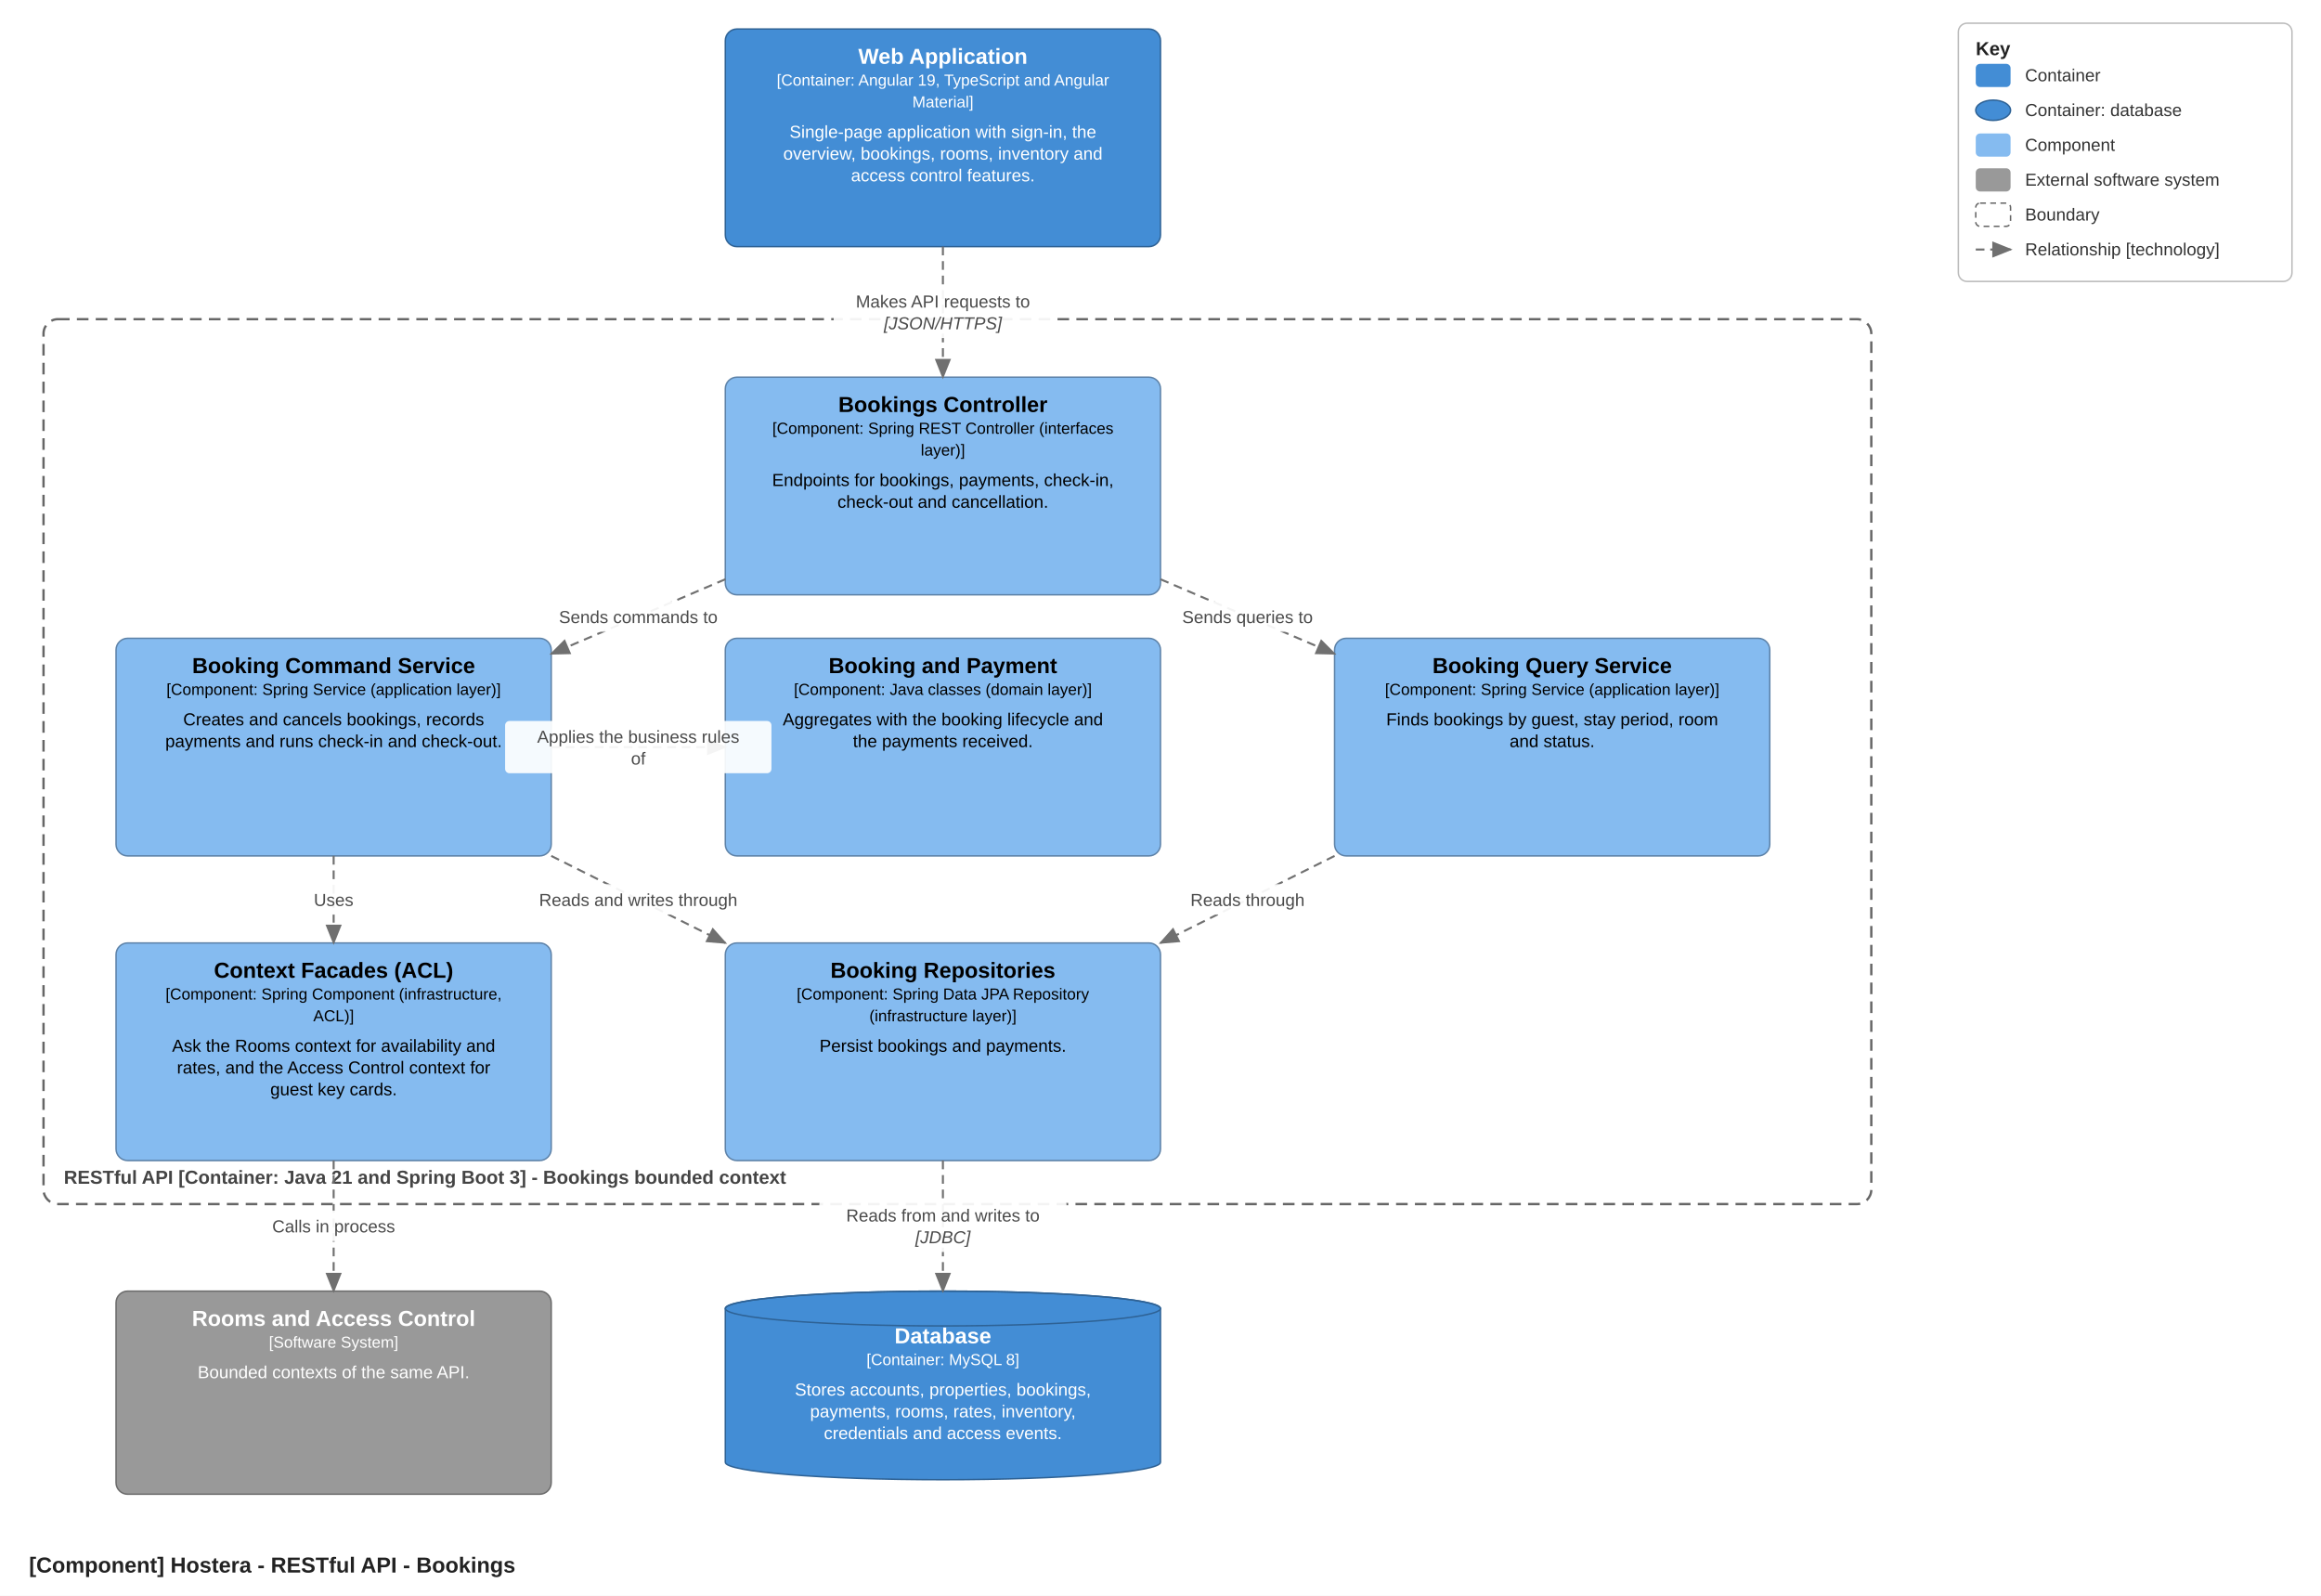
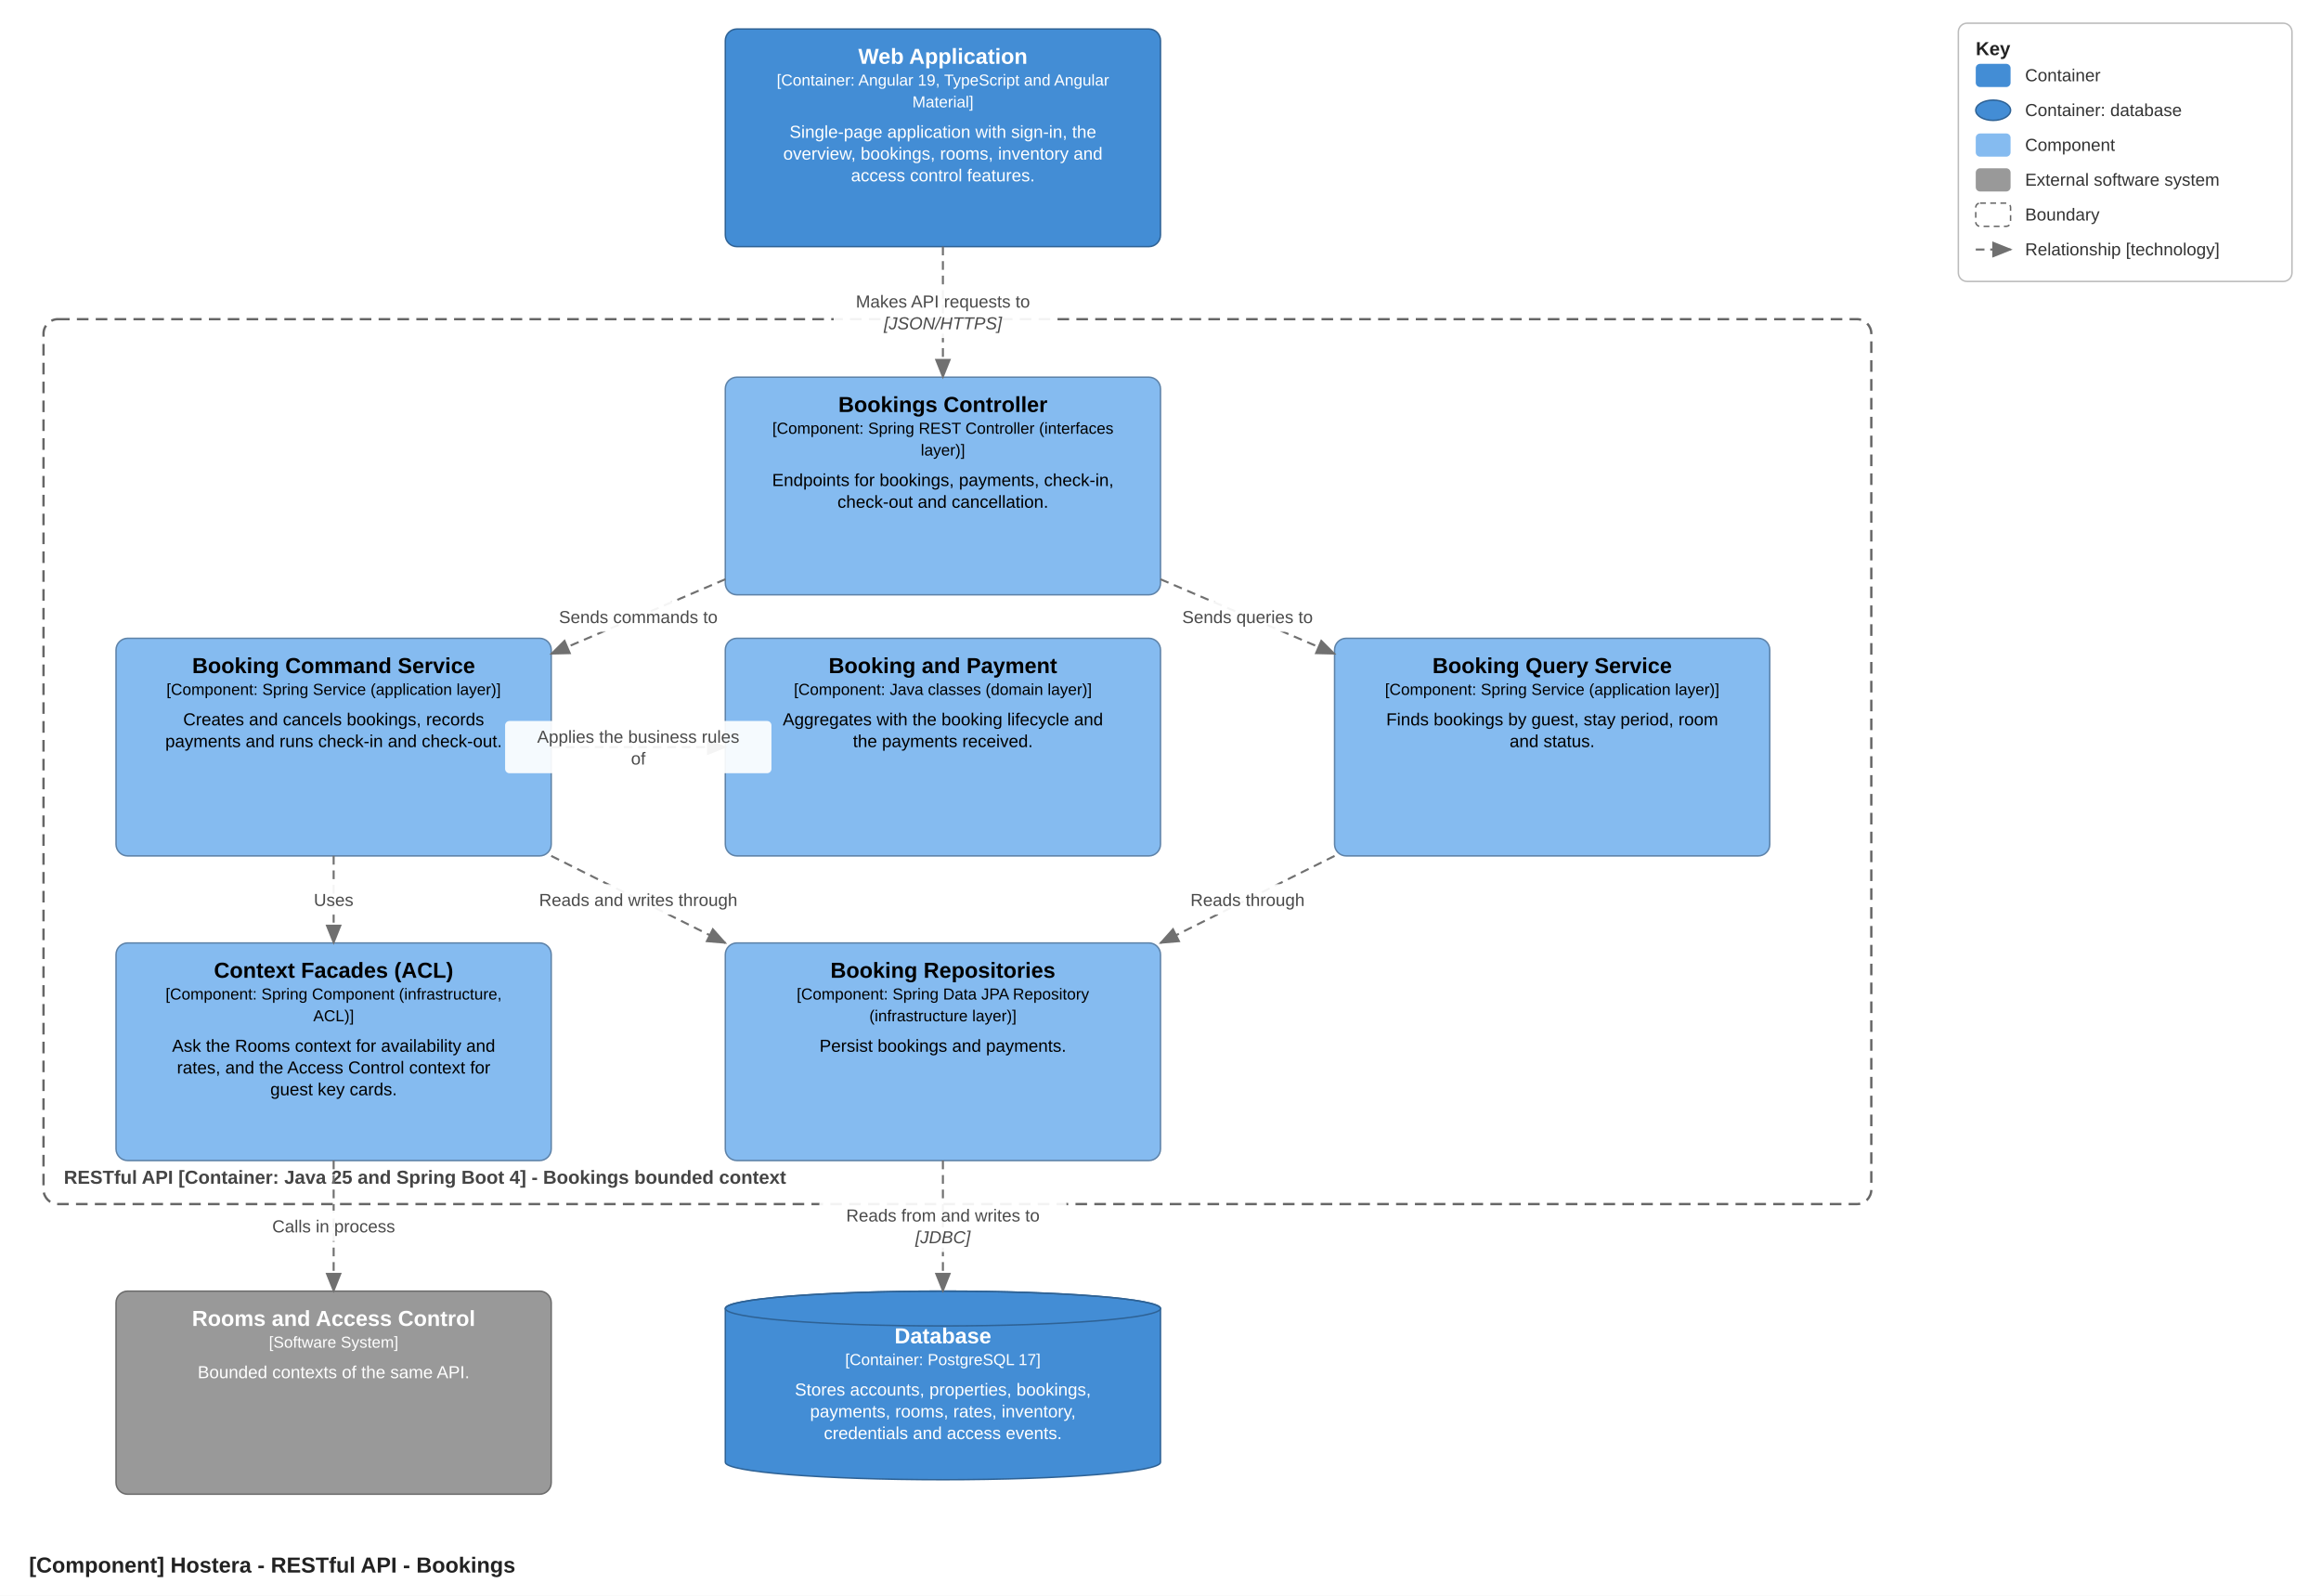
<svg xmlns="http://www.w3.org/2000/svg" width="1600" height="1100" viewBox="0 0 1600 1100">
  <defs>
    <marker id="arr" markerWidth="10" markerHeight="8" refX="9" refY="4" orient="auto">
      <path d="M0,0 L10,4 L0,8 Z" fill="#707070" />
    </marker>
  </defs>
  <rect width="1600" height="1100" fill="#FFFFFF" />
  <rect x="500" y="20" width="300" height="150" rx="8" fill="#438DD5" stroke="#2E6295" />
  <text x="650.0" y="44.0" font-family="Arial, Helvetica, sans-serif" font-size="15" font-weight="bold" fill="#FFFFFF" text-anchor="middle">Web Application</text>
  <text x="650.0" y="59.0" font-family="Arial, Helvetica, sans-serif" font-size="11" font-weight="normal" fill="#FFFFFF" text-anchor="middle">[Container: Angular 19, TypeScript and Angular</text>
  <text x="650.0" y="74.0" font-family="Arial, Helvetica, sans-serif" font-size="11" font-weight="normal" fill="#FFFFFF" text-anchor="middle">Material]</text>
  <text x="650.0" y="95.0" font-family="Arial, Helvetica, sans-serif" font-size="12" font-weight="normal" fill="#FFFFFF" text-anchor="middle">Single-page application with sign-in, the</text>
  <text x="650.0" y="110.0" font-family="Arial, Helvetica, sans-serif" font-size="12" font-weight="normal" fill="#FFFFFF" text-anchor="middle">overview, bookings, rooms, inventory and</text>
  <text x="650.0" y="125.0" font-family="Arial, Helvetica, sans-serif" font-size="12" font-weight="normal" fill="#FFFFFF" text-anchor="middle">access control features.</text>
  <rect x="30" y="220" width="1260" height="610" rx="10" fill="none" stroke="#666" stroke-width="1.6" stroke-dasharray="8,5" />
-   <text x="44.0" y="816.0" font-family="Arial, Helvetica, sans-serif" font-size="13" font-weight="bold" fill="#444" text-anchor="start">RESTful API [Container: Java 21 and Spring Boot 3] - Bookings bounded context</text>
+   <text x="44.0" y="816.0" font-family="Arial, Helvetica, sans-serif" font-size="13" font-weight="bold" fill="#444" text-anchor="start">RESTful API [Container: Java 25 and Spring Boot 4] - Bookings bounded context</text>
  <rect x="500" y="260" width="300" height="150" rx="8" fill="#85BBF0" stroke="#5D82A8" />
  <text x="650.0" y="284.0" font-family="Arial, Helvetica, sans-serif" font-size="15" font-weight="bold" fill="#000000" text-anchor="middle">Bookings Controller</text>
  <text x="650.0" y="299.0" font-family="Arial, Helvetica, sans-serif" font-size="11" font-weight="normal" fill="#000000" text-anchor="middle">[Component: Spring REST Controller (interfaces</text>
  <text x="650.0" y="314.0" font-family="Arial, Helvetica, sans-serif" font-size="11" font-weight="normal" fill="#000000" text-anchor="middle">layer)]</text>
  <text x="650.0" y="335.0" font-family="Arial, Helvetica, sans-serif" font-size="12" font-weight="normal" fill="#000000" text-anchor="middle">Endpoints for bookings, payments, check-in,</text>
  <text x="650.0" y="350.0" font-family="Arial, Helvetica, sans-serif" font-size="12" font-weight="normal" fill="#000000" text-anchor="middle">check-out and cancellation.</text>
  <rect x="80" y="440" width="300" height="150" rx="8" fill="#85BBF0" stroke="#5D82A8" />
  <text x="230.0" y="464.0" font-family="Arial, Helvetica, sans-serif" font-size="15" font-weight="bold" fill="#000000" text-anchor="middle">Booking Command Service</text>
  <text x="230.0" y="479.0" font-family="Arial, Helvetica, sans-serif" font-size="11" font-weight="normal" fill="#000000" text-anchor="middle">[Component: Spring Service (application layer)]</text>
  <text x="230.0" y="500.0" font-family="Arial, Helvetica, sans-serif" font-size="12" font-weight="normal" fill="#000000" text-anchor="middle">Creates and cancels bookings, records</text>
  <text x="230.0" y="515.0" font-family="Arial, Helvetica, sans-serif" font-size="12" font-weight="normal" fill="#000000" text-anchor="middle">payments and runs check-in and check-out.</text>
  <rect x="920" y="440" width="300" height="150" rx="8" fill="#85BBF0" stroke="#5D82A8" />
  <text x="1070.0" y="464.0" font-family="Arial, Helvetica, sans-serif" font-size="15" font-weight="bold" fill="#000000" text-anchor="middle">Booking Query Service</text>
  <text x="1070.0" y="479.0" font-family="Arial, Helvetica, sans-serif" font-size="11" font-weight="normal" fill="#000000" text-anchor="middle">[Component: Spring Service (application layer)]</text>
  <text x="1070.0" y="500.0" font-family="Arial, Helvetica, sans-serif" font-size="12" font-weight="normal" fill="#000000" text-anchor="middle">Finds bookings by guest, stay period, room</text>
  <text x="1070.0" y="515.0" font-family="Arial, Helvetica, sans-serif" font-size="12" font-weight="normal" fill="#000000" text-anchor="middle">and status.</text>
  <rect x="500" y="440" width="300" height="150" rx="8" fill="#85BBF0" stroke="#5D82A8" />
  <text x="650.0" y="464.0" font-family="Arial, Helvetica, sans-serif" font-size="15" font-weight="bold" fill="#000000" text-anchor="middle">Booking and Payment</text>
  <text x="650.0" y="479.0" font-family="Arial, Helvetica, sans-serif" font-size="11" font-weight="normal" fill="#000000" text-anchor="middle">[Component: Java classes (domain layer)]</text>
  <text x="650.0" y="500.0" font-family="Arial, Helvetica, sans-serif" font-size="12" font-weight="normal" fill="#000000" text-anchor="middle">Aggregates with the booking lifecycle and</text>
  <text x="650.0" y="515.0" font-family="Arial, Helvetica, sans-serif" font-size="12" font-weight="normal" fill="#000000" text-anchor="middle">the payments received.</text>
  <rect x="500" y="650" width="300" height="150" rx="8" fill="#85BBF0" stroke="#5D82A8" />
  <text x="650.0" y="674.0" font-family="Arial, Helvetica, sans-serif" font-size="15" font-weight="bold" fill="#000000" text-anchor="middle">Booking Repositories</text>
  <text x="650.0" y="689.0" font-family="Arial, Helvetica, sans-serif" font-size="11" font-weight="normal" fill="#000000" text-anchor="middle">[Component: Spring Data JPA Repository</text>
  <text x="650.0" y="704.0" font-family="Arial, Helvetica, sans-serif" font-size="11" font-weight="normal" fill="#000000" text-anchor="middle">(infrastructure layer)]</text>
  <text x="650.0" y="725.0" font-family="Arial, Helvetica, sans-serif" font-size="12" font-weight="normal" fill="#000000" text-anchor="middle">Persist bookings and payments.</text>
  <path d="M500,902 L500,1008 A150.0,12 0 0 0 800,1008 L800,902 A150.0,12 0 0 0 500,902 Z" fill="#438DD5" stroke="#2E6295" />
  <ellipse cx="650.0" cy="902" rx="150.0" ry="12" fill="none" stroke="#2E6295" />
  <text x="650.0" y="926.0" font-family="Arial, Helvetica, sans-serif" font-size="15" font-weight="bold" fill="#FFFFFF" text-anchor="middle">Database</text>
-   <text x="650.0" y="941.0" font-family="Arial, Helvetica, sans-serif" font-size="11" font-weight="normal" fill="#FFFFFF" text-anchor="middle">[Container: MySQL 8]</text>
+   <text x="650.0" y="941.0" font-family="Arial, Helvetica, sans-serif" font-size="11" font-weight="normal" fill="#FFFFFF" text-anchor="middle">[Container: PostgreSQL 17]</text>
  <text x="650.0" y="962.0" font-family="Arial, Helvetica, sans-serif" font-size="12" font-weight="normal" fill="#FFFFFF" text-anchor="middle">Stores accounts, properties, bookings,</text>
  <text x="650.0" y="977.0" font-family="Arial, Helvetica, sans-serif" font-size="12" font-weight="normal" fill="#FFFFFF" text-anchor="middle">payments, rooms, rates, inventory,</text>
  <text x="650.0" y="992.0" font-family="Arial, Helvetica, sans-serif" font-size="12" font-weight="normal" fill="#FFFFFF" text-anchor="middle">credentials and access events.</text>
  <rect x="80" y="650" width="300" height="150" rx="8" fill="#85BBF0" stroke="#5D82A8" />
  <text x="230.0" y="674.0" font-family="Arial, Helvetica, sans-serif" font-size="15" font-weight="bold" fill="#000000" text-anchor="middle">Context Facades (ACL)</text>
  <text x="230.0" y="689.0" font-family="Arial, Helvetica, sans-serif" font-size="11" font-weight="normal" fill="#000000" text-anchor="middle">[Component: Spring Component (infrastructure,</text>
  <text x="230.0" y="704.0" font-family="Arial, Helvetica, sans-serif" font-size="11" font-weight="normal" fill="#000000" text-anchor="middle">ACL)]</text>
  <text x="230.0" y="725.0" font-family="Arial, Helvetica, sans-serif" font-size="12" font-weight="normal" fill="#000000" text-anchor="middle">Ask the Rooms context for availability and</text>
  <text x="230.0" y="740.0" font-family="Arial, Helvetica, sans-serif" font-size="12" font-weight="normal" fill="#000000" text-anchor="middle">rates, and the Access Control context for</text>
  <text x="230.0" y="755.0" font-family="Arial, Helvetica, sans-serif" font-size="12" font-weight="normal" fill="#000000" text-anchor="middle">guest key cards.</text>
  <rect x="80" y="890" width="300" height="140" rx="8" fill="#999999" stroke="#6B6B6B" />
  <text x="230.0" y="914.0" font-family="Arial, Helvetica, sans-serif" font-size="15" font-weight="bold" fill="#FFFFFF" text-anchor="middle">Rooms and Access Control</text>
  <text x="230.0" y="929.0" font-family="Arial, Helvetica, sans-serif" font-size="11" font-weight="normal" fill="#FFFFFF" text-anchor="middle">[Software System]</text>
  <text x="230.0" y="950.0" font-family="Arial, Helvetica, sans-serif" font-size="12" font-weight="normal" fill="#FFFFFF" text-anchor="middle">Bounded contexts of the same API.</text>
  <line x1="650.0" y1="170.0" x2="650.0" y2="260.0" stroke="#707070" stroke-width="1.4" stroke-dasharray="6,4" marker-end="url(#arr)" />
  <line x1="500.0" y1="399.3" x2="380.0" y2="450.7" stroke="#707070" stroke-width="1.4" stroke-dasharray="6,4" marker-end="url(#arr)" />
  <line x1="380.0" y1="515.0" x2="500.0" y2="515.0" stroke="#707070" stroke-width="1.4" stroke-dasharray="6,4" marker-end="url(#arr)" />
  <line x1="380.0" y1="590.0" x2="500.0" y2="650.0" stroke="#707070" stroke-width="1.4" stroke-dasharray="6,4" marker-end="url(#arr)" />
  <line x1="800.0" y1="399.3" x2="920.0" y2="450.7" stroke="#707070" stroke-width="1.4" stroke-dasharray="6,4" marker-end="url(#arr)" />
  <line x1="920.0" y1="590.0" x2="800.0" y2="650.0" stroke="#707070" stroke-width="1.4" stroke-dasharray="6,4" marker-end="url(#arr)" />
  <line x1="650.0" y1="800.0" x2="650.0" y2="890.0" stroke="#707070" stroke-width="1.4" stroke-dasharray="6,4" marker-end="url(#arr)" />
  <line x1="230.0" y1="590.0" x2="230.0" y2="650.0" stroke="#707070" stroke-width="1.4" stroke-dasharray="6,4" marker-end="url(#arr)" />
  <line x1="230.0" y1="800.0" x2="230.0" y2="890.0" stroke="#707070" stroke-width="1.4" stroke-dasharray="6,4" marker-end="url(#arr)" />
  <rect x="574.7" y="197.0" width="150.6" height="36" rx="3" fill="#FFFFFF" fill-opacity="0.92" />
  <text x="650.0" y="212.0" font-family="Arial, Helvetica, sans-serif" font-size="12" font-weight="normal" fill="#4A4A4A" text-anchor="middle">Makes API requests to</text>
  <text x="650.0" y="227.0" font-family="Arial, Helvetica, sans-serif" font-size="12" font-weight="normal" fill="#4A4A4A" text-anchor="middle" font-style="italic">[JSON/HTTPS]</text>
  <rect x="377.9" y="414.5" width="124.2" height="21" rx="3" fill="#FFFFFF" fill-opacity="0.92" />
  <text x="440.0" y="429.5" font-family="Arial, Helvetica, sans-serif" font-size="12" font-weight="normal" fill="#4A4A4A" text-anchor="middle">Sends commands to</text>
  <rect x="348.2" y="497.0" width="183.6" height="36" rx="3" fill="#FFFFFF" fill-opacity="0.92" />
  <text x="440.0" y="512.0" font-family="Arial, Helvetica, sans-serif" font-size="12" font-weight="normal" fill="#4A4A4A" text-anchor="middle">Applies the business rules</text>
  <text x="440.0" y="527.0" font-family="Arial, Helvetica, sans-serif" font-size="12" font-weight="normal" fill="#4A4A4A" text-anchor="middle">of</text>
  <rect x="354.8" y="609.5" width="170.4" height="21" rx="3" fill="#FFFFFF" fill-opacity="0.92" />
  <text x="440.0" y="624.5" font-family="Arial, Helvetica, sans-serif" font-size="12" font-weight="normal" fill="#4A4A4A" text-anchor="middle">Reads and writes through</text>
  <rect x="801.2" y="414.5" width="117.6" height="21" rx="3" fill="#FFFFFF" fill-opacity="0.92" />
  <text x="860.0" y="429.5" font-family="Arial, Helvetica, sans-serif" font-size="12" font-weight="normal" fill="#4A4A4A" text-anchor="middle">Sends queries to</text>
  <rect x="811.1" y="609.5" width="97.8" height="21" rx="3" fill="#FFFFFF" fill-opacity="0.92" />
  <text x="860.0" y="624.5" font-family="Arial, Helvetica, sans-serif" font-size="12" font-weight="normal" fill="#4A4A4A" text-anchor="middle">Reads through</text>
  <rect x="564.8" y="827.0" width="170.4" height="36" rx="3" fill="#FFFFFF" fill-opacity="0.92" />
  <text x="650.0" y="842.0" font-family="Arial, Helvetica, sans-serif" font-size="12" font-weight="normal" fill="#4A4A4A" text-anchor="middle">Reads from and writes to</text>
  <text x="650.0" y="857.0" font-family="Arial, Helvetica, sans-serif" font-size="12" font-weight="normal" fill="#4A4A4A" text-anchor="middle" font-style="italic">[JDBC]</text>
  <rect x="210.8" y="609.5" width="38.4" height="21" rx="3" fill="#FFFFFF" fill-opacity="0.92" />
  <text x="230.0" y="624.5" font-family="Arial, Helvetica, sans-serif" font-size="12" font-weight="normal" fill="#4A4A4A" text-anchor="middle">Uses</text>
  <rect x="171.2" y="834.5" width="117.6" height="21" rx="3" fill="#FFFFFF" fill-opacity="0.92" />
  <text x="230.0" y="849.5" font-family="Arial, Helvetica, sans-serif" font-size="12" font-weight="normal" fill="#4A4A4A" text-anchor="middle">Calls in process</text>
  <rect x="1350" y="16" width="230" height="178" rx="6" fill="#FFFFFF" stroke="#BBBBBB" />
  <text x="1362.0" y="38.0" font-family="Arial, Helvetica, sans-serif" font-size="13" font-weight="bold" fill="#222" text-anchor="start">Key</text>
  <rect x="1362" y="44" width="24" height="16" rx="3" fill="#438DD5" />
  <text x="1396.0" y="56.0" font-family="Arial, Helvetica, sans-serif" font-size="12" font-weight="normal" fill="#333" text-anchor="start">Container</text>
  <ellipse cx="1374" cy="76" rx="12" ry="7" fill="#438DD5" stroke="#2E6295" />
  <text x="1396.0" y="80.0" font-family="Arial, Helvetica, sans-serif" font-size="12" font-weight="normal" fill="#333" text-anchor="start">Container: database</text>
  <rect x="1362" y="92" width="24" height="16" rx="3" fill="#85BBF0" />
  <text x="1396.0" y="104.0" font-family="Arial, Helvetica, sans-serif" font-size="12" font-weight="normal" fill="#333" text-anchor="start">Component</text>
  <rect x="1362" y="116" width="24" height="16" rx="3" fill="#999999" />
  <text x="1396.0" y="128.0" font-family="Arial, Helvetica, sans-serif" font-size="12" font-weight="normal" fill="#333" text-anchor="start">External software system</text>
  <rect x="1362" y="140" width="24" height="16" rx="3" fill="none" stroke="#666" stroke-dasharray="4,3" />
  <text x="1396.0" y="152.0" font-family="Arial, Helvetica, sans-serif" font-size="12" font-weight="normal" fill="#333" text-anchor="start">Boundary</text>
  <line x1="1362" y1="172" x2="1386" y2="172" stroke="#707070" stroke-width="1.4" stroke-dasharray="6,4" marker-end="url(#arr)" />
  <text x="1396.0" y="176.0" font-family="Arial, Helvetica, sans-serif" font-size="12" font-weight="normal" fill="#333" text-anchor="start">Relationship [technology]</text>
  <text x="20.0" y="1084.0" font-family="Arial, Helvetica, sans-serif" font-size="15" font-weight="bold" fill="#222" text-anchor="start">[Component] Hostera - RESTful API - Bookings</text>
</svg>
